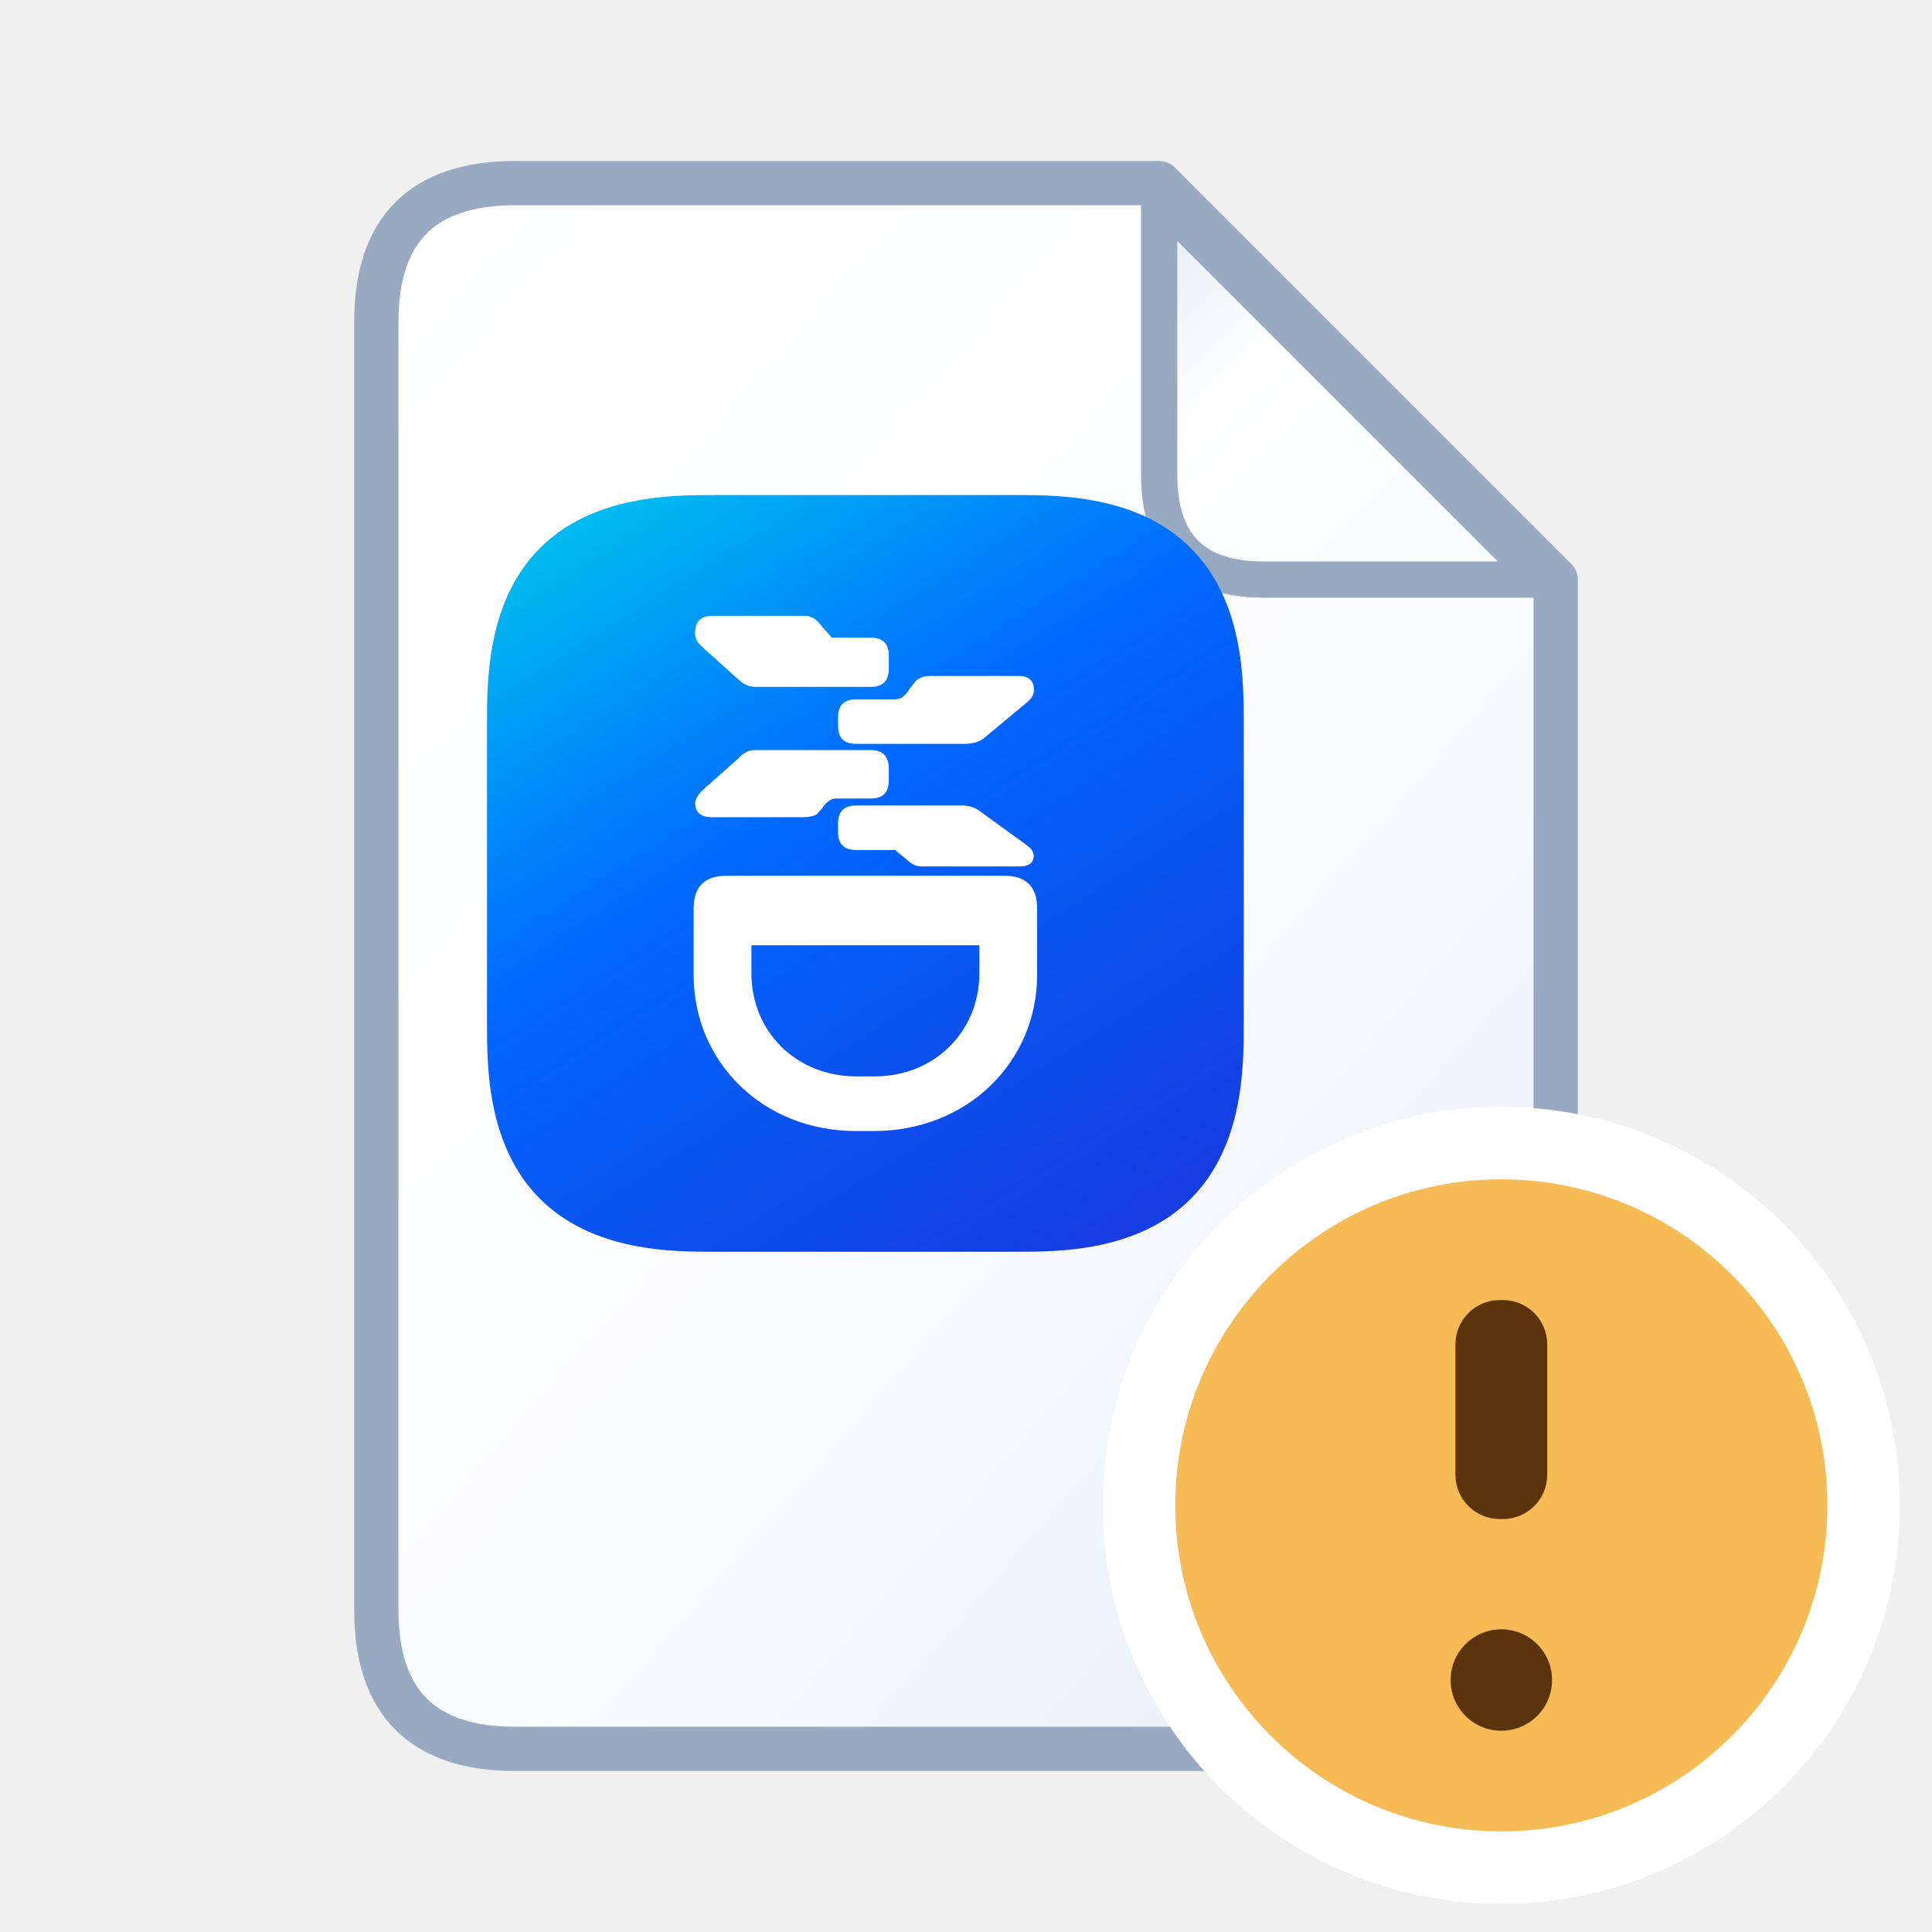
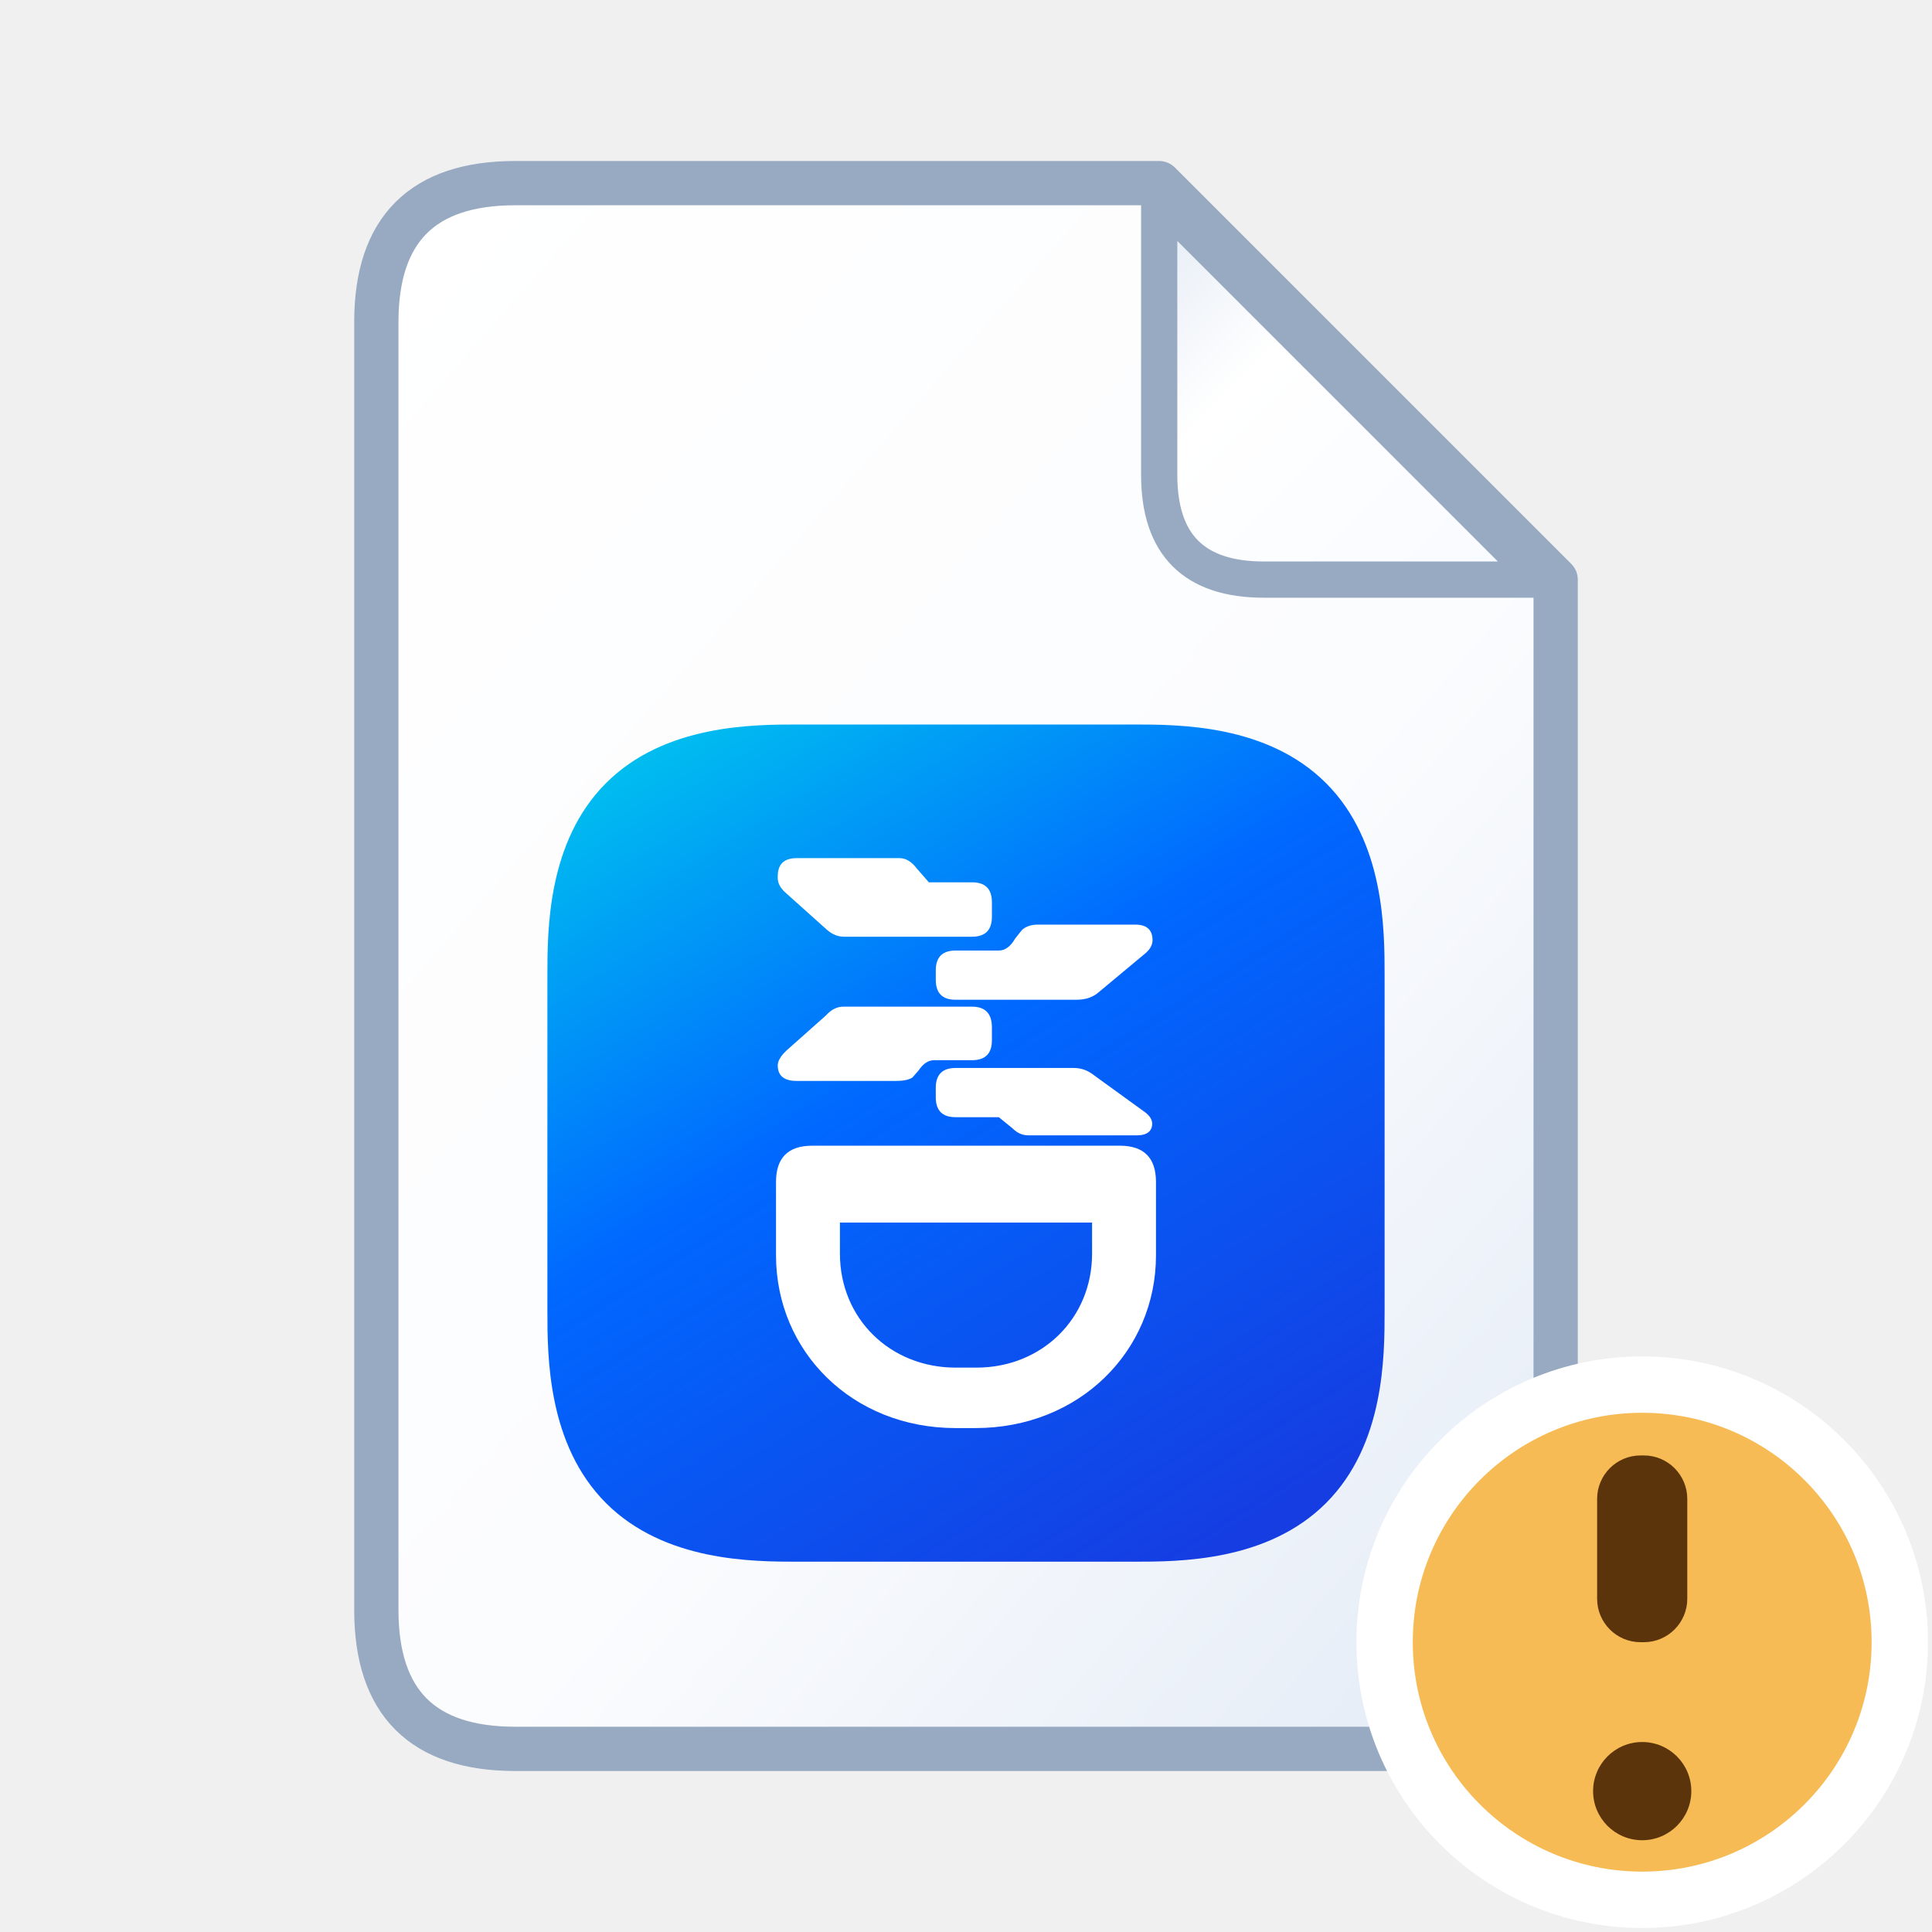
<svg xmlns="http://www.w3.org/2000/svg" width="24" height="24" viewBox="0 0 24 24" fill="none" stroke="#eceef3" stroke-width="1.5" stroke-linecap="round" stroke-linejoin="round">
  <defs>
    <linearGradient id="archive-brand-blue" x1=".15" y1="0" x2=".78" y2="1">
      <stop stop-color="#00beef" />
      <stop offset=".42" stop-color="#0068ff" />
      <stop offset="1" stop-color="#153de2" />
    </linearGradient>
    <linearGradient id="archive-brand-paper" x1="0" y1="0" x2=".85" y2="1">
      <stop stop-color="#fff" />
      <stop offset=".62" stop-color="#fbfcfe" />
      <stop offset="1" stop-color="#e6edf7" />
    </linearGradient>
    <linearGradient id="archive-brand-fold" x1="0" y1="0" x2="1" y2="1">
      <stop stop-color="#e3ebf5" />
      <stop offset=".35" stop-color="#fff" />
      <stop offset="1" stop-color="#f7faff" />
    </linearGradient>
  </defs>
  <path fill="url(#archive-brand-paper)" stroke="#98aac2" stroke-width=".55" d="M6.4 2.275H14.4L19.325 7.2V20.4Q19.325 21.725 18 21.725H6.4Q4.675 21.725 4.675 20V4Q4.675 2.275 6.4 2.275Z" />
  <path fill="url(#archive-brand-fold)" stroke="#98aac2" stroke-width=".45" d="M14.4 2.45V5.9Q14.4 7.2 15.7 7.2H19.15Z" />
-   <path d="M8.87 6.15H12.63C13.143 6.15 14.134 6.15 14.792 6.808C15.45 7.466 15.45 8.457 15.45 8.97V12.73C15.45 13.243 15.45 14.234 14.792 14.892C14.134 15.55 13.143 15.55 12.63 15.55H8.87C8.357 15.55 7.366 15.55 6.708 14.892C6.05 14.234 6.05 13.243 6.05 12.73V8.97C6.05 8.457 6.05 7.466 6.708 6.808C7.366 6.15 8.357 6.15 8.87 6.15Z" fill="url(#archive-brand-blue)" stroke="none" />
-   <g fill="#fff" stroke="none" transform="translate(8.616667 7.65) scale(0.00969697) translate(-407 -325)">
+   <path d="M9.92 9H14.08C14.648 9 15.744 9 16.472 9.728C17.2 10.456 17.2 11.552 17.2 12.12V16.28C17.2 16.848 17.2 17.944 16.472 18.672C15.744 19.4 14.648 19.4 14.08 19.4H9.92C9.352 19.4 8.256 19.4 7.528 18.672C6.8 17.944 6.8 16.848 6.8 16.28V12.12C6.8 11.552 6.8 10.456 7.528 9.728C8.256 9 9.352 9 9.92 9Z" fill="url(#archive-brand-blue)" stroke="none" />
+   <g fill="#fff" stroke="none" transform="translate(9.64 10.66) scale(0.01072727) translate(-407 -325)">
    <path d="M431 325H550Q561 325 570 337L584 353H634Q657 353 657 376V393Q657 416 634 416H486Q475 416 466 408L418 365Q409 357 409 348V346Q409 325 431 325Z" fill-rule="evenodd" />
    <path d="M615 432H665Q676 432 684 418L692 408Q699 402 710 402H823Q843 402 843 420Q843 428 835 435L781 480Q771 489 755 489H615Q592 489 592 466V455Q592 432 615 432Z" fill-rule="evenodd" />
    <path d="M485 497H634Q657 497 657 521V536Q657 559 634 559H590Q580 559 572 571L565 579Q559 583 546 583H431Q409 583 409 565Q409 557 420 547L465 507Q474 497 485 497Z" fill-rule="evenodd" />
    <path d="M615 568H752Q765 568 776 577L834 619Q845 627 842 637Q839 646 825 646H699Q689 646 681 638L665 625H615Q592 625 592 602V591Q592 568 615 568Z" fill-rule="evenodd" />
    <path d="M449 658H805Q847 658 847 700V785C847 896 758 985 638 985H615C495 985 407 896 407 785V700Q407 658 449 658Z M481 747H773V783C773 858 715 915 639 915H615C539 915 481 858 481 783Z" fill-rule="evenodd" />
  </g>
-   <g transform="translate(18.65 18.7)">
-     <circle r="4.5" fill="#f6bb55" stroke="#fff" stroke-width=".9" />
-     <rect x="-.57" y="-2.55" width="1.14" height="2.72" rx=".55" fill="#5c340c" stroke="none" />
-     <circle cy="2.17" r=".63" fill="#5c340c" stroke="none" />
+   <g transform="translate(20.4 20.4)">
+     <circle r="3.2" fill="#f6bb55" stroke="#fff" stroke-width=".7" />
+     <rect x="-.56" y="-2.32" width="1.12" height="2.32" rx=".54" fill="#5c340c" stroke="none" />
+     <circle cy="1.85" r=".61" fill="#5c340c" stroke="none" />
  </g>
</svg>
